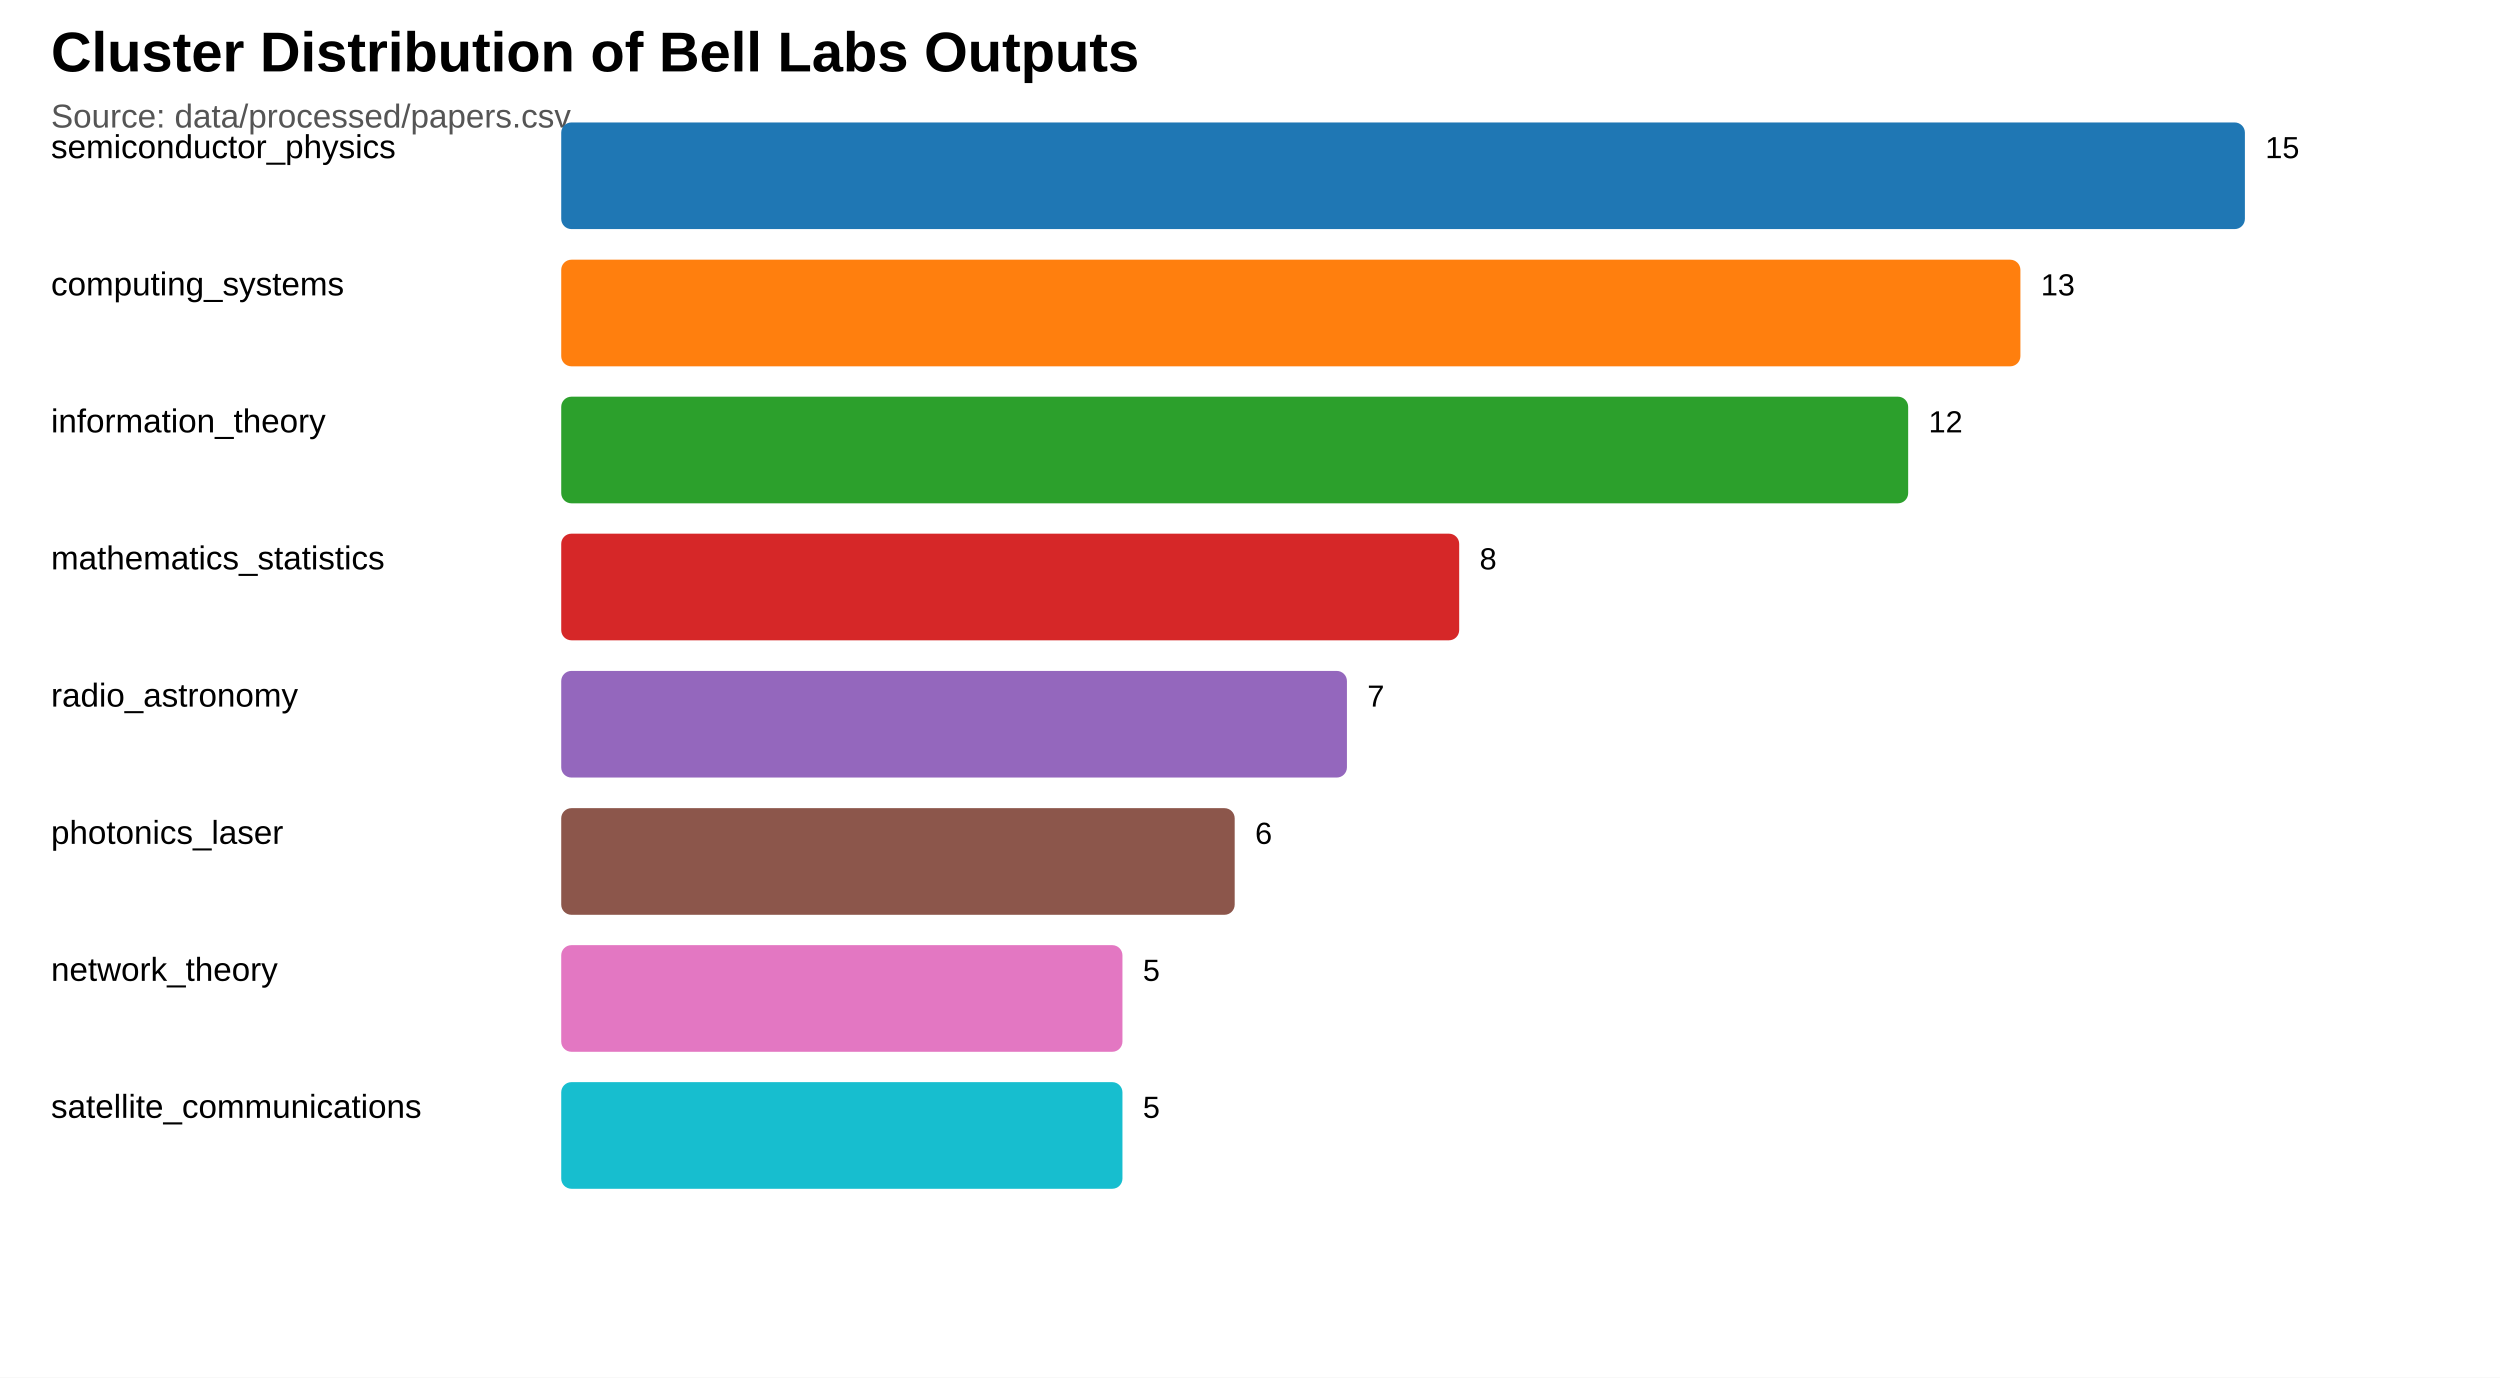
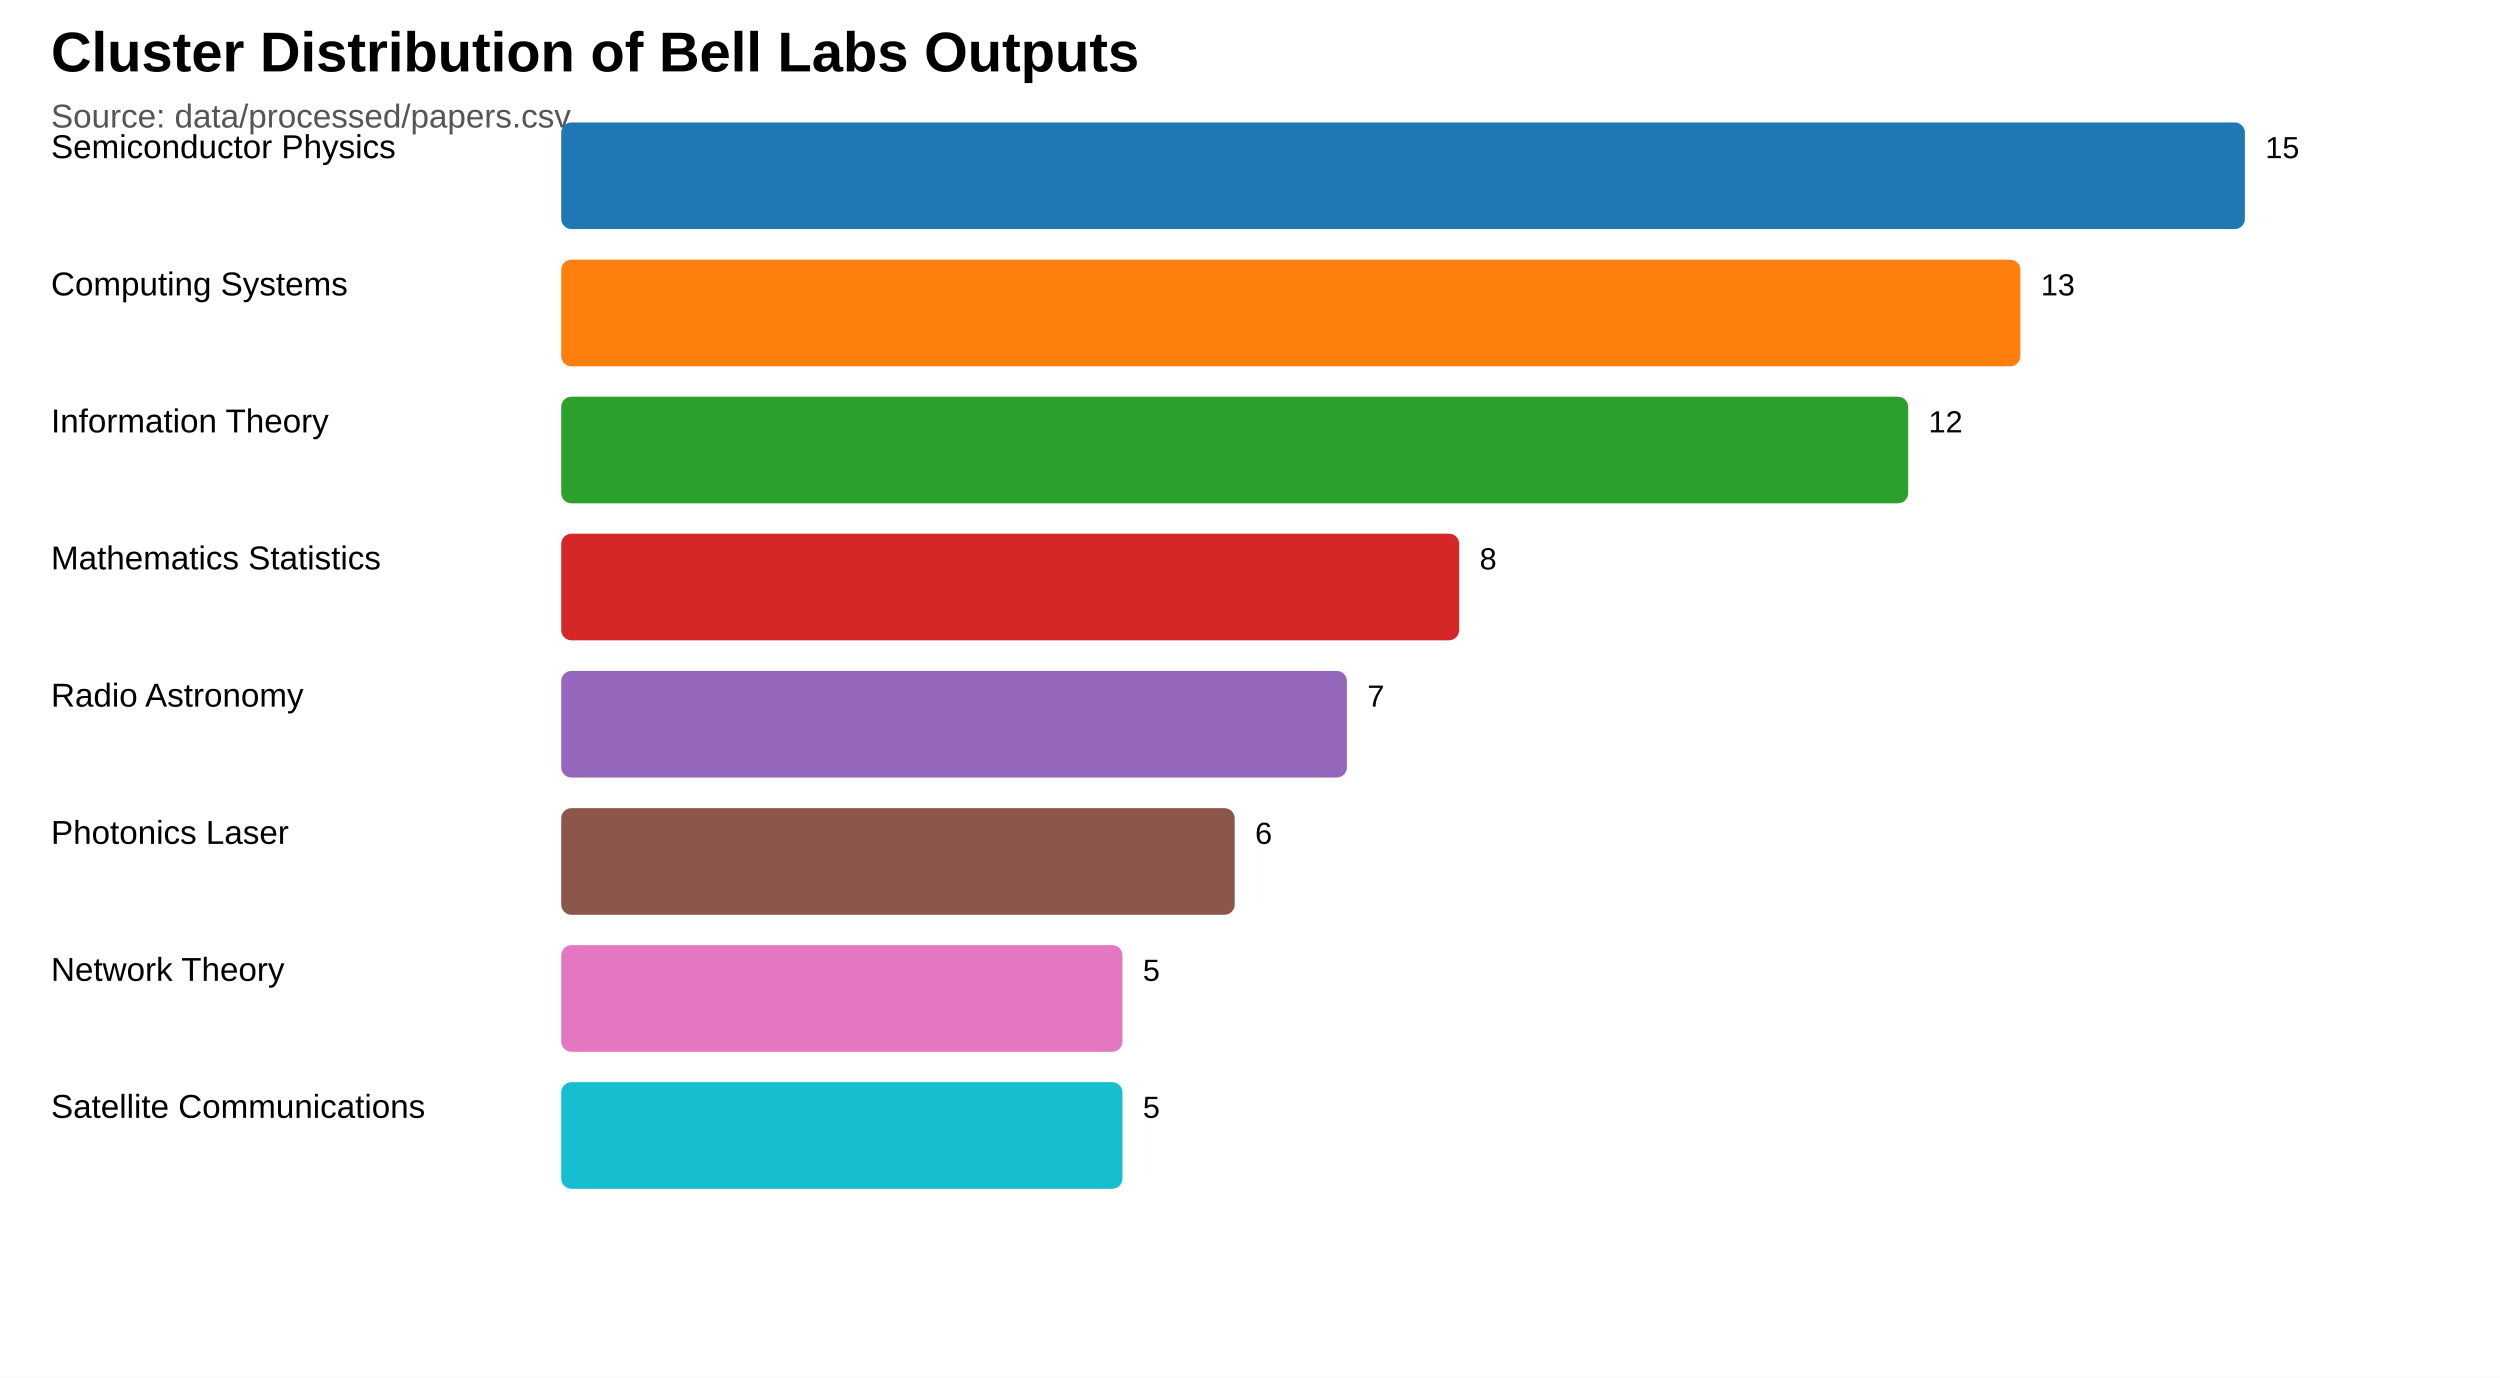
<svg xmlns="http://www.w3.org/2000/svg" width="980" height="540">
  <rect width="100%" height="100%" fill="#ffffff" />
  <text x="20" y="28" font-size="22" font-family="Arial" font-weight="bold">Cluster Distribution of Bell Labs Outputs</text>
  <text x="20" y="50" font-size="13" font-family="Arial" fill="#555">Source: data/processed/papers.csv</text>
-   <text x="20" y="62.0" font-size="13" font-family="Arial">semiconductor_physics</text>
+   <text x="20" y="62.0" font-size="13" font-family="Arial">Semiconductor Physics</text>
  <rect x="220" y="48.0" width="660.0" height="41.8" fill="#1f77b4" rx="4" />
  <text x="888.0" y="62.0" font-size="12" font-family="Arial">15</text>
-   <text x="20" y="115.8" font-size="13" font-family="Arial">computing_systems</text>
+   <text x="20" y="115.8" font-size="13" font-family="Arial">Computing Systems</text>
  <rect x="220" y="101.8" width="572.0" height="41.8" fill="#ff7f0e" rx="4" />
  <text x="800.0" y="115.8" font-size="12" font-family="Arial">13</text>
-   <text x="20" y="169.5" font-size="13" font-family="Arial">information_theory</text>
+   <text x="20" y="169.5" font-size="13" font-family="Arial">Information Theory</text>
  <rect x="220" y="155.5" width="528.0" height="41.8" fill="#2ca02c" rx="4" />
  <text x="756.0" y="169.5" font-size="12" font-family="Arial">12</text>
-   <text x="20" y="223.2" font-size="13" font-family="Arial">mathematics_statistics</text>
+   <text x="20" y="223.2" font-size="13" font-family="Arial">Mathematics Statistics</text>
  <rect x="220" y="209.2" width="352.0" height="41.8" fill="#d62728" rx="4" />
  <text x="580.0" y="223.2" font-size="12" font-family="Arial">8</text>
-   <text x="20" y="277.0" font-size="13" font-family="Arial">radio_astronomy</text>
+   <text x="20" y="277.0" font-size="13" font-family="Arial">Radio Astronomy</text>
  <rect x="220" y="263.0" width="308.0" height="41.8" fill="#9467bd" rx="4" />
  <text x="536.0" y="277.0" font-size="12" font-family="Arial">7</text>
-   <text x="20" y="330.8" font-size="13" font-family="Arial">photonics_laser</text>
+   <text x="20" y="330.8" font-size="13" font-family="Arial">Photonics Laser</text>
  <rect x="220" y="316.8" width="264.0" height="41.8" fill="#8c564b" rx="4" />
  <text x="492.0" y="330.8" font-size="12" font-family="Arial">6</text>
-   <text x="20" y="384.5" font-size="13" font-family="Arial">network_theory</text>
+   <text x="20" y="384.5" font-size="13" font-family="Arial">Network Theory</text>
  <rect x="220" y="370.5" width="220.0" height="41.8" fill="#e377c2" rx="4" />
  <text x="448.0" y="384.5" font-size="12" font-family="Arial">5</text>
-   <text x="20" y="438.2" font-size="13" font-family="Arial">satellite_communications</text>
+   <text x="20" y="438.2" font-size="13" font-family="Arial">Satellite Communications</text>
  <rect x="220" y="424.2" width="220.0" height="41.8" fill="#17becf" rx="4" />
  <text x="448.0" y="438.2" font-size="12" font-family="Arial">5</text>
</svg>
